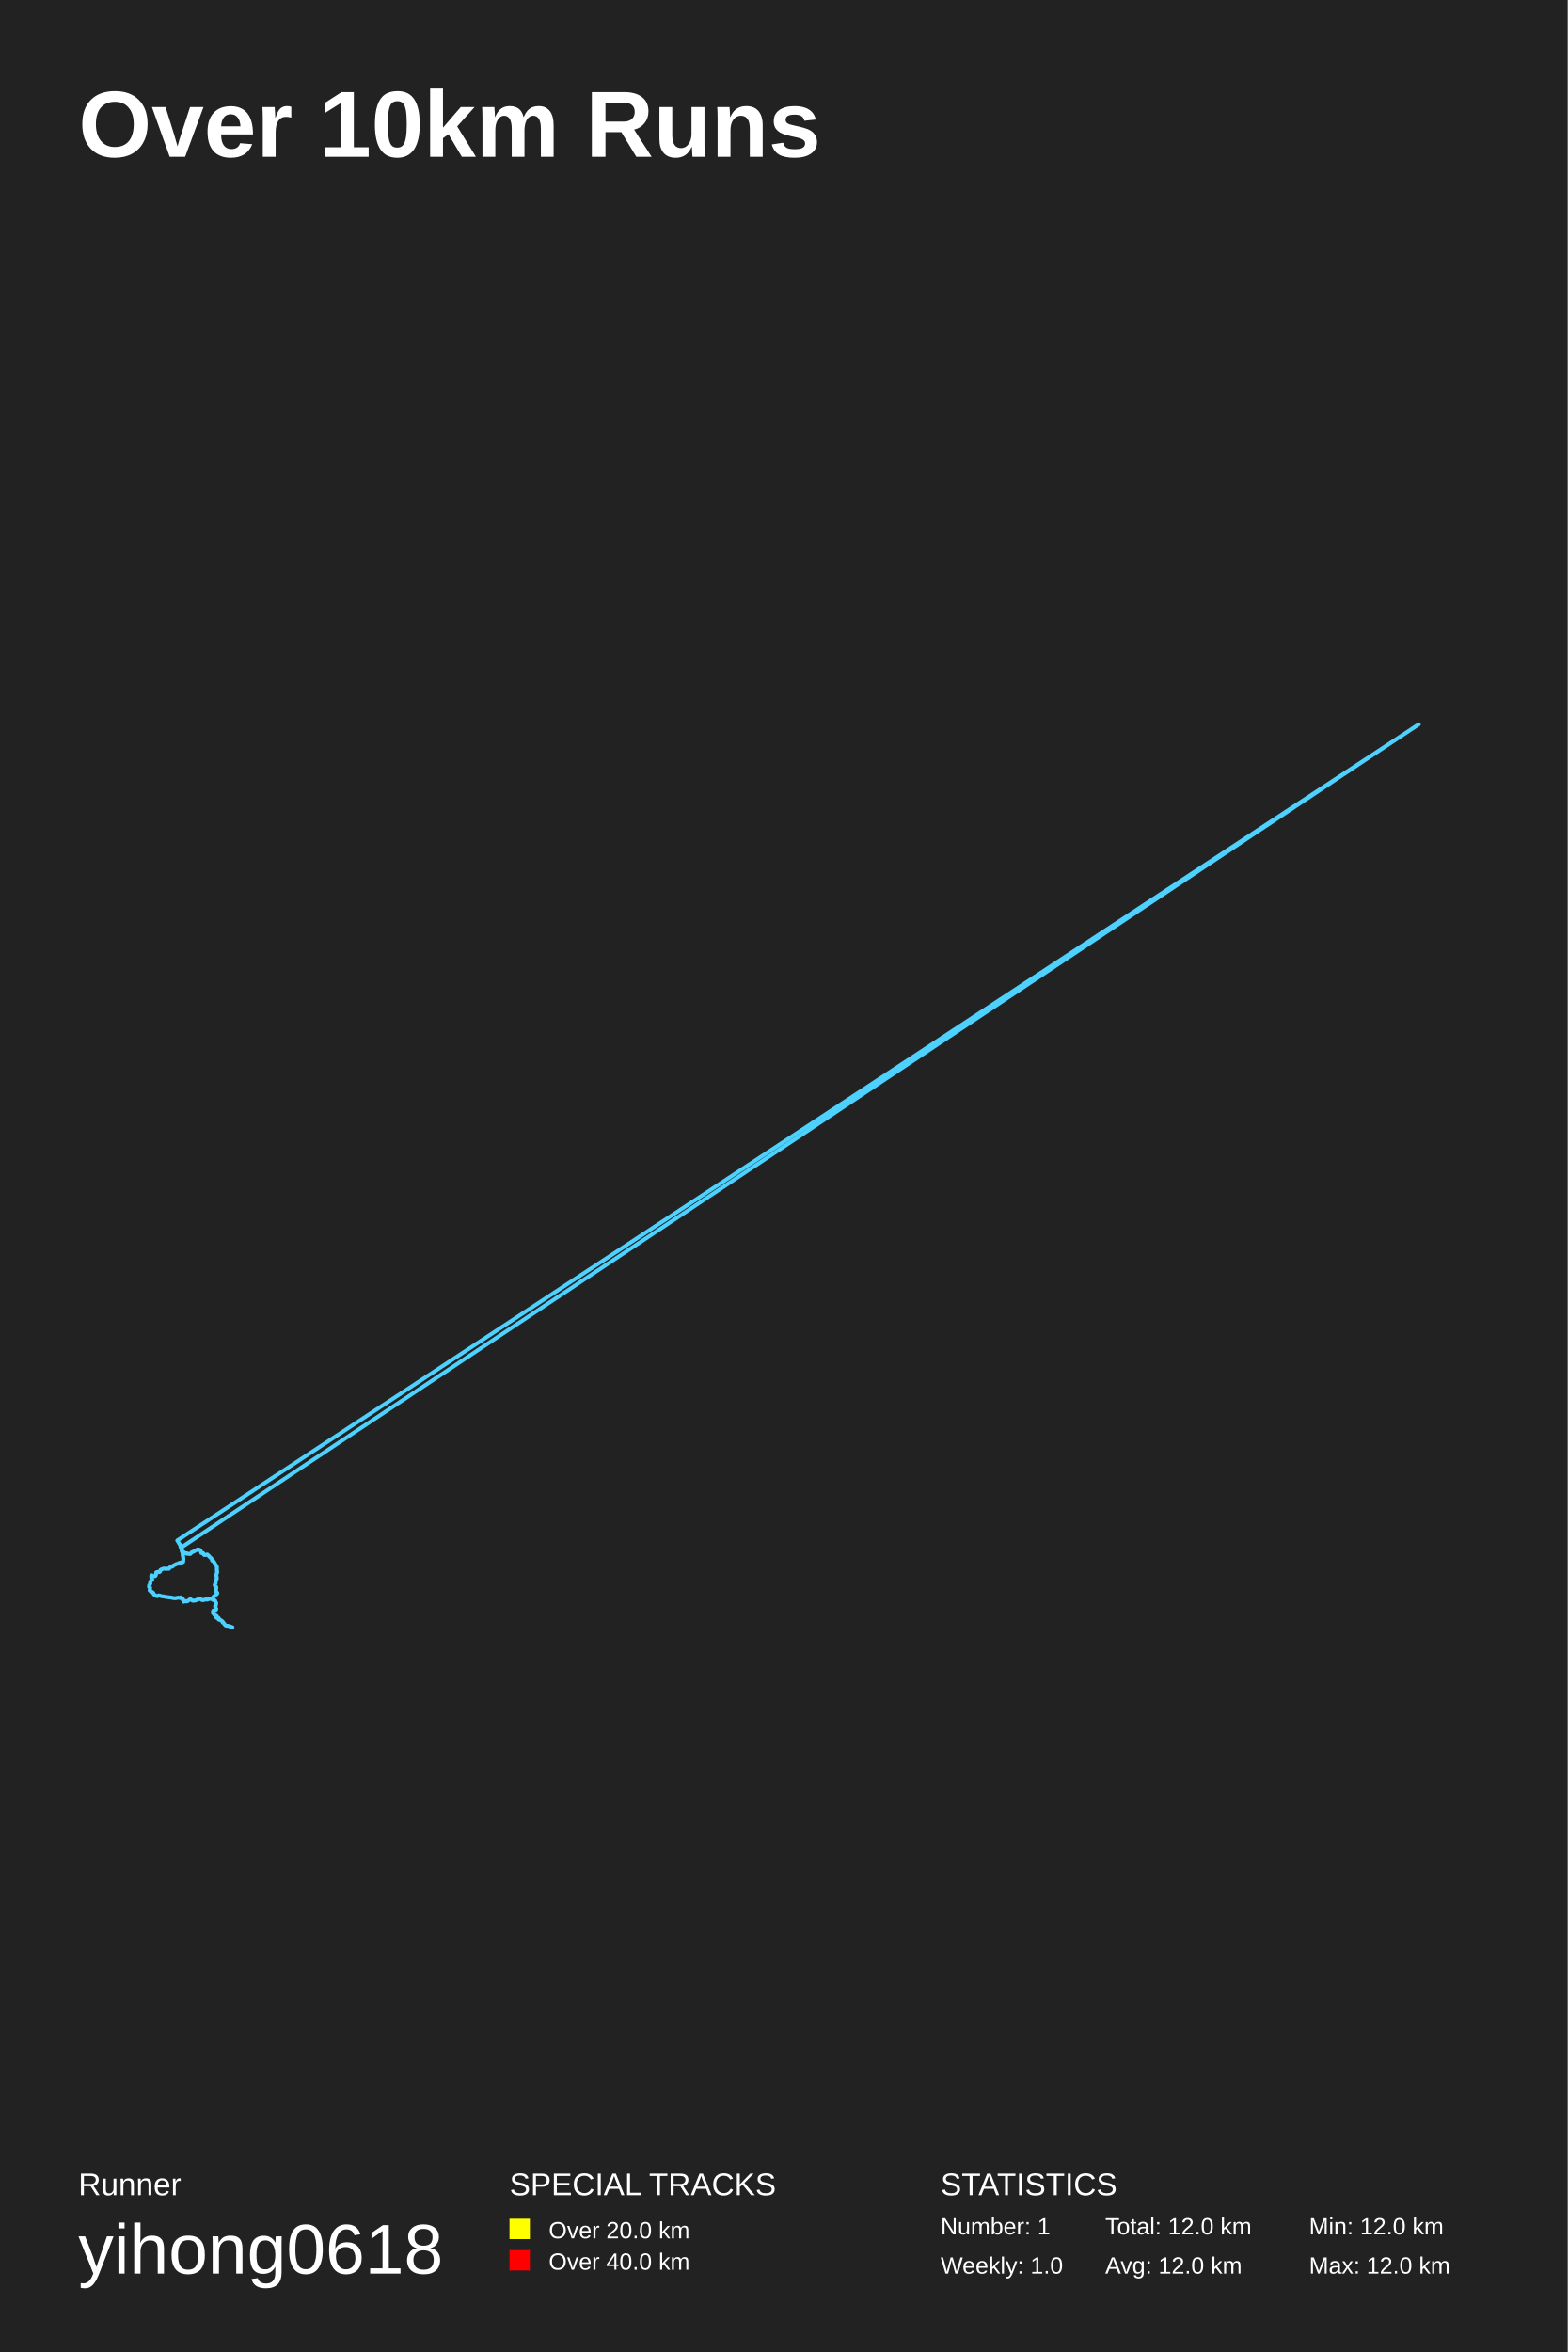
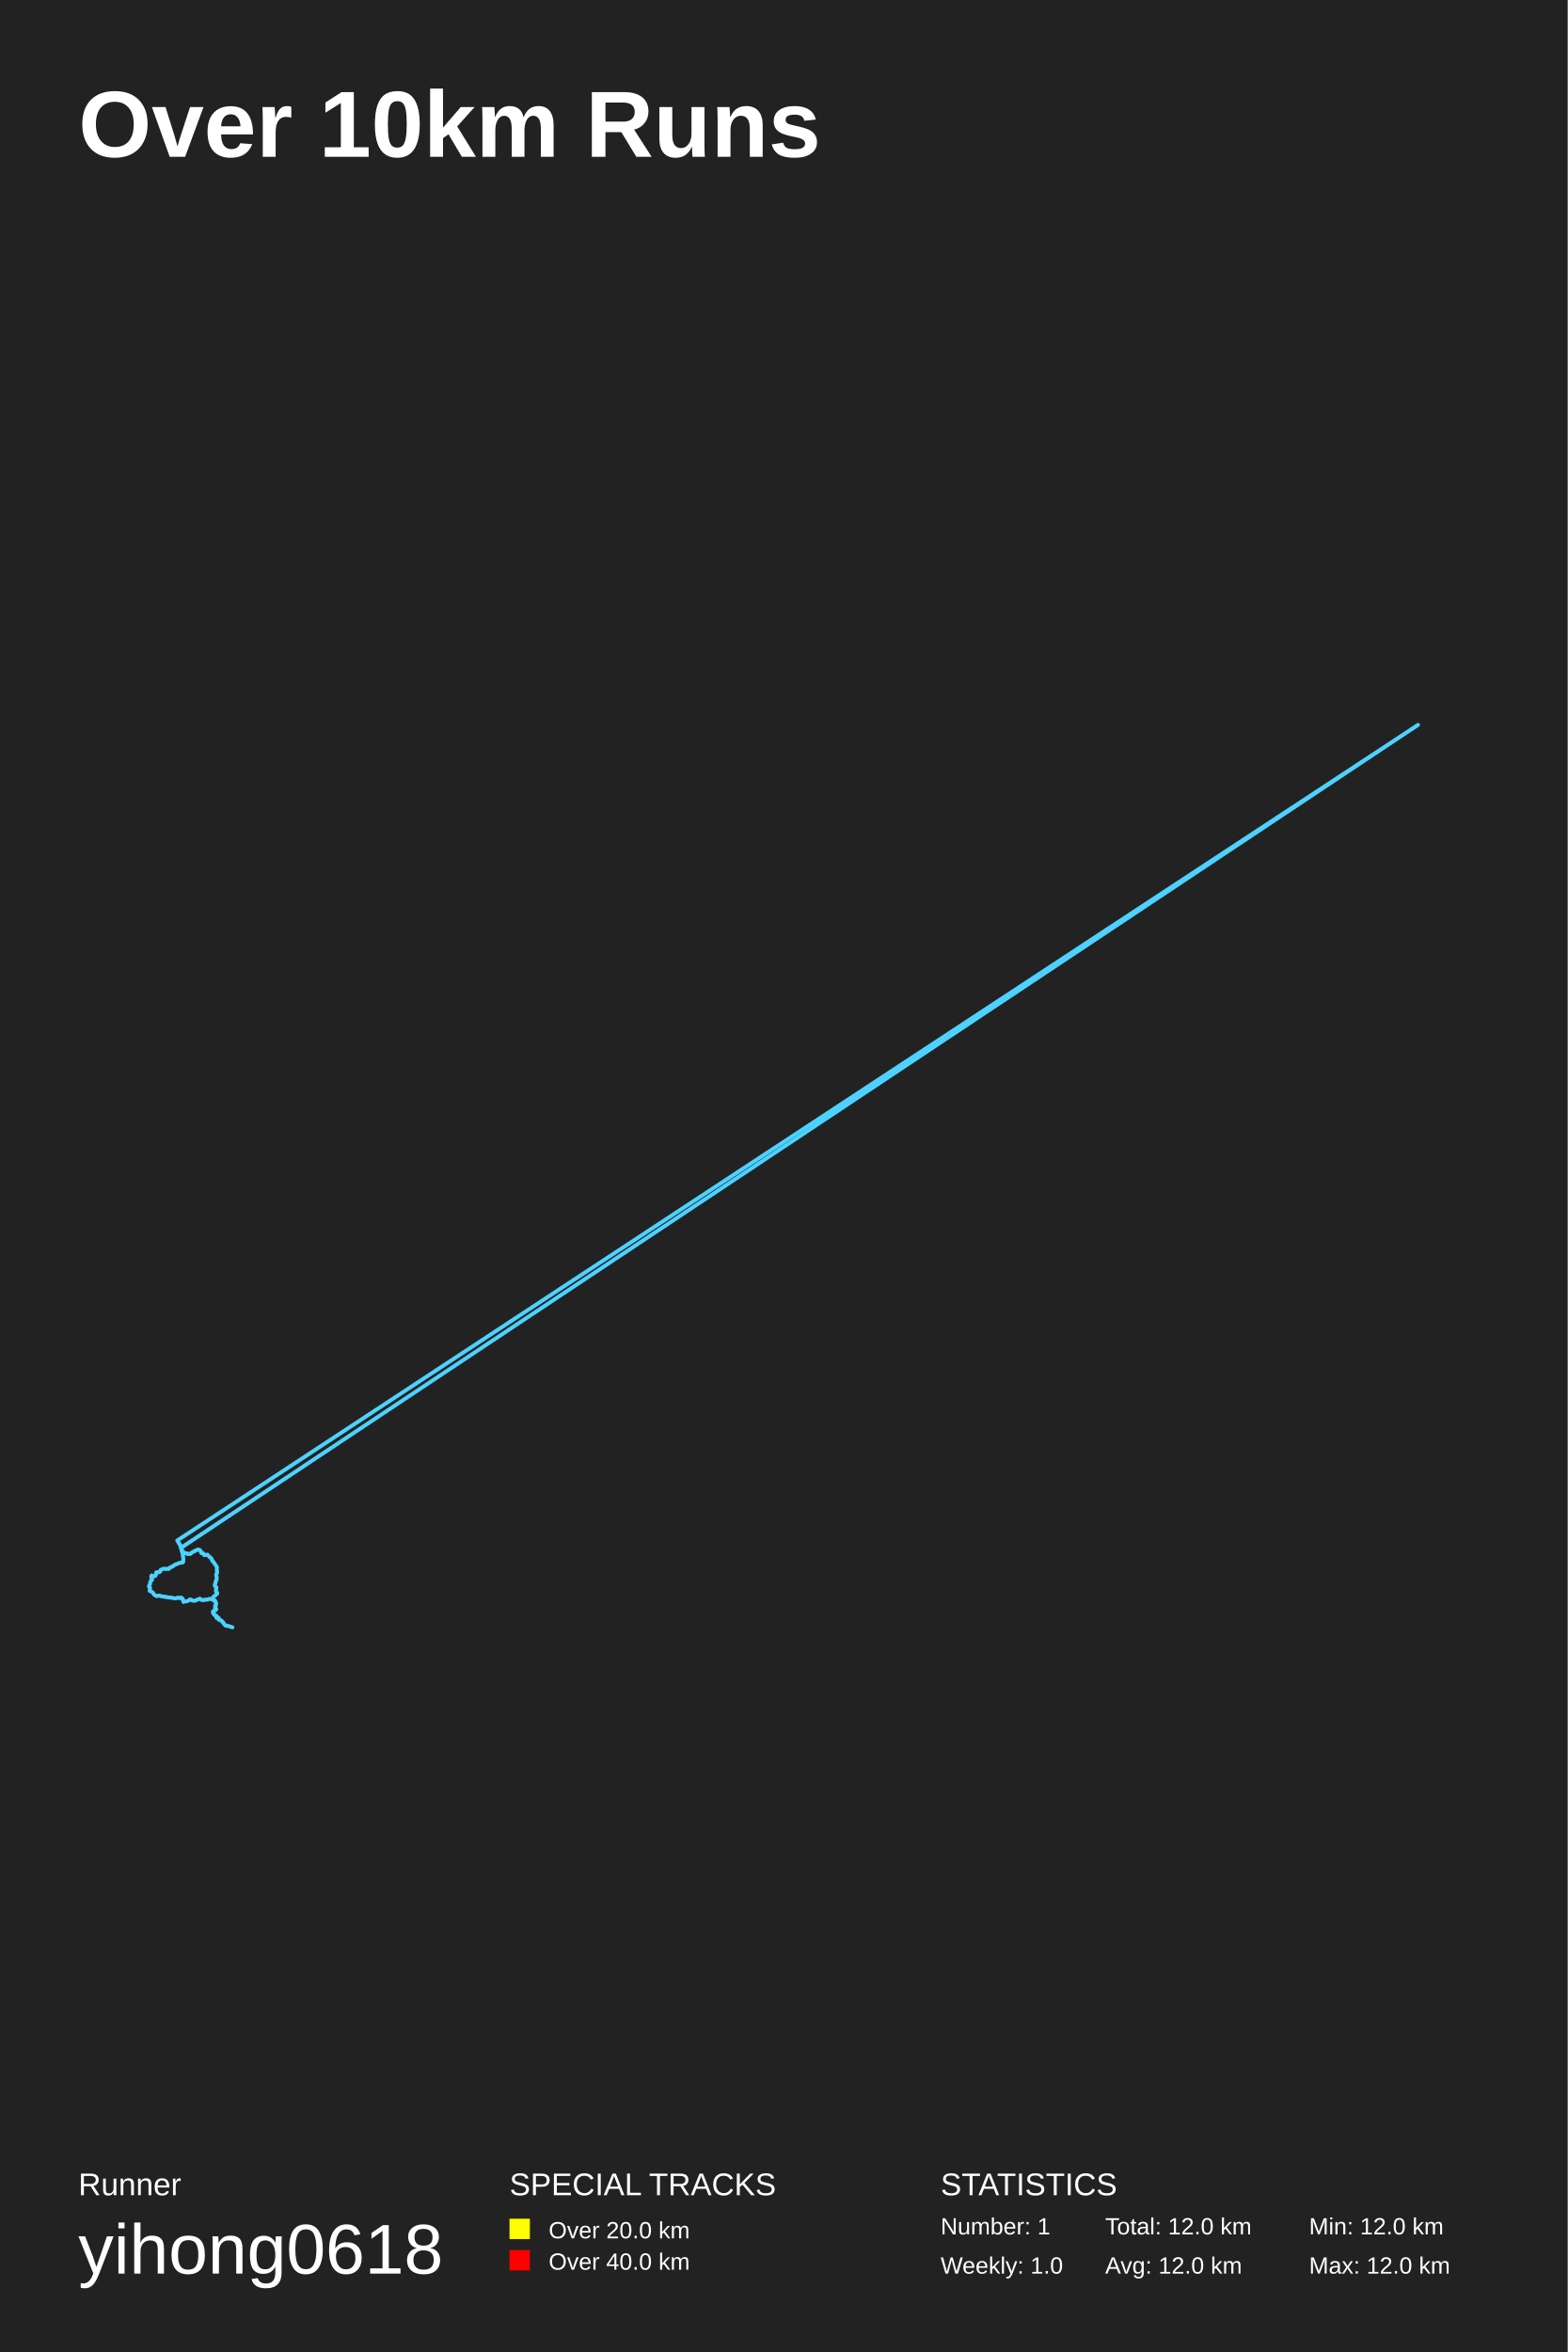
<svg xmlns="http://www.w3.org/2000/svg" baseProfile="full" height="300mm" version="1.1" viewBox="0,0,200,300" width="200mm">
  <defs />
  <rect fill="#222222" height="300" width="200" x="0" y="0" />
  <text fill="#FFFFFF" style="font-size:12px; font-family:Arial; font-weight:bold;" x="10" y="20">Over 10km Runs</text>
  <text fill="#FFFFFF" style="font-size:4px; font-family:Arial" x="10" y="280">Runner</text>
  <text fill="#FFFFFF" style="font-size:9px; font-family:Arial" x="10" y="290">yihong0618</text>
  <text fill="#FFFFFF" style="font-size:4px; font-family:Arial" x="65" y="280">SPECIAL TRACKS</text>
  <rect fill="yellow" height="2.6" width="2.6" x="65" y="283" />
  <text fill="#FFFFFF" style="font-size:3px; font-family:Arial" x="70" y="285.5">Over 20.0 km</text>
  <rect fill="red" height="2.6" width="2.6" x="65" y="287" />
  <text fill="#FFFFFF" style="font-size:3px; font-family:Arial" x="70" y="289.5">Over 40.0 km</text>
  <text fill="#FFFFFF" style="font-size:4px; font-family:Arial" x="120" y="280">STATISTICS</text>
  <text fill="#FFFFFF" style="font-size:3px; font-family:Arial" x="120" y="285">Number: 1</text>
  <text fill="#FFFFFF" style="font-size:3px; font-family:Arial" x="120" y="290">Weekly: 1.0</text>
  <text fill="#FFFFFF" style="font-size:3px; font-family:Arial" x="141" y="285">Total: 12.0 km</text>
  <text fill="#FFFFFF" style="font-size:3px; font-family:Arial" x="141" y="290">Avg: 12.0 km</text>
  <text fill="#FFFFFF" style="font-size:3px; font-family:Arial" x="167" y="285">Min: 12.0 km</text>
  <text fill="#FFFFFF" style="font-size:3px; font-family:Arial" x="167" y="290">Max: 12.0 km</text>
-   <polyline fill="none" opacity="1" points="28.421,206.964 28.388,206.853 28.269,206.727 28.236,206.706 28.131,206.658 28.041,206.6 27.899,206.579 27.842,206.469 27.865,206.353 27.737,206.374 27.599,206.337 27.623,206.148 27.552,206.074 27.443,206.053 27.343,205.963 27.276,205.858 27.176,205.768 27.153,205.621 27.205,205.436 27.371,205.405 27.514,205.342 27.552,205.184 27.49,205.11 27.462,204.973 27.443,204.841 27.538,204.715 27.542,204.573 27.566,204.446 27.471,204.325 27.438,204.188 27.352,204.088 27.219,204.083 27.224,204.077 27.243,204.083 27.214,204.088 27.229,204.093 27.219,204.088 27.21,204.093 27.214,204.099 27.214,204.093 27.124,203.951 27.138,203.846 27.172,203.74 27.248,203.656 27.333,203.593 27.395,203.524 27.509,203.44 27.618,203.34 27.699,203.277 27.723,203.177 27.656,203.098 27.576,203.019 27.538,202.866 27.566,202.771 27.576,202.671 27.59,202.534 27.58,202.418 27.485,202.371 27.457,202.308 27.386,202.197 27.443,202.023 27.504,201.939 27.5,201.797 27.528,201.649 27.604,201.533 27.628,201.396 27.656,201.291 27.628,201.18 27.628,201.064 27.595,200.985 27.595,200.864 27.647,200.69 27.704,200.58 27.704,200.469 27.656,200.337 27.675,200.195 27.666,200.042 27.675,199.863 27.205,199.094 27.148,199.094 27.062,199.057 27.039,198.963 27.02,198.878 27.001,198.852 26.967,198.778 26.906,198.736 26.849,198.678 26.787,198.615 26.73,198.573 26.678,198.499 26.573,198.415 26.502,198.32 26.435,198.283 26.34,198.309 26.236,198.33 26.15,198.346 26.036,198.336 25.989,198.23 25.941,198.151 25.889,198.088 25.765,198.109 25.699,198.072 25.708,198.051 25.742,198.051 25.732,198.041 25.694,198.062 25.67,198.062 25.685,198.067 25.67,198.078 25.675,198.067 25.699,198.041 25.699,198.035 25.623,197.935 25.609,197.867 25.566,197.767 25.547,197.746 25.499,197.709 25.438,197.667 25.362,197.661 25.295,197.635 25.262,197.64 25.248,197.625 25.162,197.661 25.1,197.709 25.043,197.719 24.977,197.74 24.915,197.788 24.844,197.835 24.782,197.877 24.744,197.877 24.677,197.925 24.616,197.946 24.521,197.983 24.43,198.02 24.354,198.125 24.269,198.209 24.16,198.209 24.103,198.209 24.003,198.193 23.941,198.193 23.965,198.167 23.965,198.183 23.97,198.183 23.917,198.183 23.865,198.13 23.799,198.114 23.742,198.167 23.67,198.093 23.589,198.109 23.513,198.072 23.442,197.988 23.38,197.951 23.357,197.925 23.333,197.92 23.285,197.841 23.219,197.809 23.195,197.819 23.209,197.809 23.167,197.777 23.186,197.682 23.195,197.619 23.152,197.567 23.114,197.493 23.091,197.435 23.048,197.372 23.029,197.277 23.005,197.171 22.977,197.013 22.901,196.956 22.867,196.892 22.81,196.824 22.787,196.734 22.72,196.645 22.673,196.566 22.663,196.524 22.63,196.529 22.639,196.539 22.644,196.545 22.635,196.534 22.644,196.534 22.644,196.529 22.687,196.487 22.692,196.46 22.687,196.492 22.639,196.471 22.625,196.481 22.616,196.492 22.625,196.481 22.625,196.476 22.63,196.471 22.635,196.466 22.639,196.471 181.0,92.393 180.91,92.452 180.815,92.51 180.815,92.51 180.815,92.51 180.724,92.568 23.086,197.409 23.129,197.482 23.195,197.582 23.167,197.698 23.19,197.804 23.205,197.909 23.271,198.009 23.309,198.109 23.3,198.267 23.314,198.404 23.361,198.567 23.376,198.71 23.39,198.831 23.38,198.999 23.371,199.126 23.371,199.21 23.252,199.294 23.076,199.3 22.953,199.337 22.815,199.379 22.696,199.442 22.554,199.495 22.425,199.532 22.349,199.579 22.231,199.632 22.121,199.679 22.079,199.747 22.05,199.769 22.05,199.769 22.003,199.811 21.931,199.842 21.836,199.858 21.746,199.89 21.656,199.953 21.613,200 21.561,200.1 21.452,200.106 21.385,200.079 21.252,200.111 21.162,200.121 21.057,200.106 20.972,200.069 20.872,200.085 20.805,200.106 20.734,200.127 20.644,200.174 20.549,200.201 20.473,200.258 20.43,200.348 20.44,200.427 20.397,200.48 20.354,200.506 20.321,200.522 20.245,200.532 20.135,200.522 20.045,200.511 19.941,200.553 19.917,200.58 19.931,200.643 19.926,200.727 19.903,200.764 19.893,200.806 19.884,200.854 19.865,200.949 19.784,201.038 19.679,201.022 19.603,201.054 19.513,201.096 19.432,201.101 19.413,201.064 19.371,201.049 19.342,201.028 19.318,200.996 19.356,200.98 19.371,200.933 19.333,200.964 19.304,200.991 19.304,201.085 19.304,201.244 19.347,201.386 19.432,201.517 19.318,201.57 19.223,201.67 19.152,201.833 19.19,201.981 19.086,202.118 19.01,202.281 19.033,202.455 19.143,202.492 19.133,202.581 19.152,202.692 19.086,202.855 19.166,202.929 19.266,203.003 19.409,203.056 19.542,203.171 19.599,203.308 19.727,203.435 19.898,203.535 20.074,203.593 20.221,203.498 20.397,203.53 20.563,203.582 20.748,203.619 20.934,203.635 21.01,203.651 21.157,203.698 21.285,203.709 21.428,203.714 21.547,203.746 21.703,203.756 21.846,203.761 21.974,203.809 22.117,203.84 22.264,203.846 22.444,203.856 22.592,203.804 22.706,203.767 22.844,203.809 23.005,203.835 23.081,203.74 23.152,203.83 23.314,203.919 23.323,204.083 23.414,204.188 23.447,204.304 23.599,204.193 23.775,204.262 23.974,204.209 24.122,204.072 24.278,203.967 24.435,204.072 24.568,204.167 24.791,204.162 24.925,204.141 25.072,204.088 25.214,204.004 25.381,203.972 25.49,203.893 25.609,203.983 25.746,204.083 25.884,204.093 26.003,204.088 26.108,204.035 26.279,204.009 26.435,204.035 26.568,203.983 26.682,203.946 26.787,203.914 26.953,203.951 27.105,204.014 27.186,204.041 27.329,204.072 27.447,204.172 27.481,204.32 27.58,204.451 27.566,204.62 27.519,204.762 27.504,204.936 27.481,205.094 27.595,205.215 27.528,205.352 27.367,205.41 27.248,205.51 27.205,205.647 27.276,205.81 27.362,205.958 27.504,206.042 27.652,206.137 27.628,206.279 27.78,206.342 27.894,206.395 27.97,206.537 28.136,206.643 28.293,206.743 28.402,206.843 28.488,206.974 28.607,207.101 28.687,207.254 28.844,207.364 29.015,207.364 29.186,207.396 29.338,207.454 29.519,207.506 29.647,207.559" stroke="#4DD2FF" stroke-dasharray="none" stroke-linecap="round" stroke-linejoin="round" stroke-width="0.5" />
+   <polyline fill="none" opacity="1" points="28.431,206.927 28.359,206.859 28.264,206.732 28.222,206.711 28.117,206.669 28.036,206.606 27.899,206.585 27.842,206.479 27.87,206.363 27.747,206.379 27.614,206.363 27.623,206.195 27.58,206.084 27.471,206.068 27.367,206.011 27.305,205.905 27.219,205.816 27.157,205.695 27.162,205.563 27.31,205.436 27.428,205.415 27.552,205.284 27.552,205.157 27.443,205.089 27.476,204.962 27.443,204.81 27.533,204.704 27.552,204.567 27.566,204.441 27.471,204.33 27.438,204.199 27.357,204.104 27.224,204.093 27.224,204.093 27.248,204.088 27.214,204.093 27.224,204.099 27.224,204.099 27.21,204.104 27.214,204.109 27.214,204.104 27.148,204.035 27.134,203.909 27.153,203.814 27.2,203.719 27.267,203.646 27.338,203.593 27.428,203.519 27.533,203.44 27.637,203.335 27.704,203.277 27.718,203.182 27.656,203.103 27.576,203.029 27.538,202.882 27.566,202.787 27.58,202.697 27.576,202.566 27.614,202.46 27.49,202.387 27.476,202.334 27.395,202.244 27.409,202.071 27.471,201.997 27.5,201.876 27.504,201.739 27.566,201.602 27.623,201.502 27.628,201.37 27.656,201.254 27.618,201.154 27.628,201.054 27.595,200.97 27.585,200.848 27.652,200.69 27.704,200.58 27.704,200.48 27.656,200.353 27.675,200.222 27.661,200.069 27.675,199.89 27.656,199.853 27.157,199.126 27.077,199.094 27.062,198.994 27.034,198.92 27.005,198.889 26.982,198.815 26.944,198.762 26.882,198.694 26.82,198.668 26.754,198.62 26.716,198.562 26.654,198.504 26.545,198.404 26.483,198.309 26.431,198.294 26.331,198.325 26.236,198.341 26.15,198.357 26.036,198.346 25.998,198.246 25.951,198.167 25.898,198.109 25.794,198.104 25.704,198.109 25.699,198.072 25.718,198.057 25.713,198.067 25.694,198.099 25.68,198.088 25.67,198.078 25.689,198.088 25.694,198.083 25.685,198.078 25.699,198.062 25.68,198.02 25.623,197.909 25.609,197.856 25.566,197.777 25.547,197.756 25.499,197.719 25.438,197.677 25.362,197.672 25.295,197.651 25.267,197.646 25.262,197.635 25.176,197.682 25.105,197.709 25.058,197.74 24.986,197.74 24.948,197.767 24.863,197.814 24.82,197.867 24.772,197.883 24.72,197.909 24.654,197.925 24.582,197.972 24.502,198.02 24.407,198.072 24.331,198.167 24.25,198.215 24.145,198.215 24.098,198.22 24.003,198.204 23.941,198.204 23.965,198.178 23.97,198.199 23.951,198.183 23.941,198.215 23.884,198.151 23.822,198.125 23.77,198.157 23.699,198.125 23.618,198.104 23.547,198.13 23.475,198.03 23.423,197.972 23.361,197.941 23.347,197.946 23.328,197.904 23.266,197.83 23.2,197.819 23.195,197.825 23.19,197.809 23.167,197.772 23.19,197.688 23.195,197.63 23.152,197.577 23.114,197.503 23.091,197.445 23.053,197.393 23.038,197.308 23.01,197.203 22.986,197.035 22.92,196.987 22.882,196.898 22.81,196.855 22.806,196.782 22.758,196.703 22.687,196.618 22.677,196.545 22.663,196.545 22.635,196.55 22.644,196.55 22.649,196.55 22.63,196.539 22.644,196.55 22.649,196.545 22.687,196.487 22.692,196.471 22.687,196.502 22.635,196.481 22.625,196.492 22.616,196.502 22.625,196.492 22.63,196.492 22.63,196.487 22.63,196.476 22.635,196.487 22.644,196.476 180.91,92.462 180.815,92.52 180.815,92.52 180.815,92.52 180.724,92.578 180.724,92.578 23.091,197.43 23.133,197.551 23.186,197.63 23.171,197.73 23.19,197.83 23.209,197.935 23.271,198.02 23.309,198.12 23.3,198.278 23.319,198.394 23.357,198.567 23.376,198.704 23.385,198.81 23.38,198.973 23.366,199.105 23.38,199.189 23.323,199.294 23.148,199.3 23.01,199.342 22.891,199.352 22.768,199.41 22.63,199.474 22.516,199.516 22.392,199.542 22.316,199.6 22.207,199.647 22.107,199.711 22.079,199.758 22.05,199.779 22.05,199.779 22.003,199.821 21.931,199.853 21.851,199.869 21.751,199.895 21.665,199.958 21.618,199.995 21.575,200.085 21.499,200.127 21.409,200.095 21.314,200.095 21.204,200.127 21.1,200.132 21.014,200.095 20.929,200.079 20.829,200.111 20.772,200.121 20.701,200.169 20.611,200.195 20.53,200.216 20.473,200.285 20.43,200.369 20.444,200.443 20.397,200.49 20.354,200.517 20.321,200.532 20.254,200.543 20.154,200.538 20.064,200.522 19.955,200.548 19.912,200.58 19.931,200.622 19.926,200.706 19.917,200.754 19.893,200.801 19.888,200.848 19.865,200.906 19.827,200.991 19.732,201.033 19.651,201.038 19.594,201.07 19.494,201.117 19.428,201.107 19.413,201.064 19.366,201.064 19.337,201.033 19.318,201.006 19.356,200.991 19.371,200.943 19.356,200.98 19.318,200.991 19.299,201.08 19.314,201.222 19.328,201.37 19.413,201.481 19.366,201.565 19.252,201.623 19.166,201.765 19.157,201.934 19.147,202.06 19.038,202.202 19.005,202.35 19.076,202.455 19.147,202.534 19.119,202.629 19.128,202.729 19.081,202.898 19.19,202.955 19.28,203.013 19.418,203.066 19.542,203.182 19.589,203.314 19.713,203.435 19.884,203.545 20.05,203.588 20.173,203.519 20.354,203.519 20.511,203.593 20.682,203.619 20.862,203.651 21.01,203.667 21.1,203.667 21.209,203.714 21.347,203.725 21.466,203.74 21.608,203.772 21.746,203.761 21.893,203.788 22.012,203.814 22.14,203.851 22.283,203.861 22.444,203.867 22.601,203.814 22.706,203.777 22.834,203.825 22.981,203.851 23.072,203.756 23.143,203.819 23.276,203.877 23.347,204.056 23.361,204.199 23.423,204.336 23.513,204.235 23.708,204.257 23.884,204.23 24.055,204.156 24.183,204.03 24.354,204.02 24.478,204.12 24.63,204.167 24.839,204.178 24.953,204.13 25.086,204.088 25.238,204.014 25.395,203.967 25.49,203.904 25.609,203.993 25.746,204.093 25.875,204.099 25.993,204.104 26.089,204.041 26.231,204.02 26.397,204.051 26.526,204.004 26.668,203.962 26.749,203.935 26.877,203.935 27.02,203.998 27.167,204.025 27.243,204.062 27.376,204.109 27.471,204.23 27.504,204.393 27.58,204.515 27.571,204.662 27.504,204.799 27.49,204.973 27.519,205.11 27.595,205.236 27.528,205.363 27.376,205.421 27.257,205.5 27.214,205.631 27.257,205.784 27.338,205.932 27.481,206.047 27.633,206.111 27.642,206.242 27.704,206.353 27.884,206.353 27.913,206.5 28.046,206.595 28.207,206.685 28.321,206.795 28.45,206.901 28.497,207.043 28.635,207.143 28.697,207.29 28.868,207.38 29.029,207.375 29.2,207.412 29.343,207.475 29.519,207.517 29.647,207.57" stroke="#4DD2FF" stroke-dasharray="none" stroke-linecap="round" stroke-linejoin="round" stroke-width="0.5" />
</svg>
